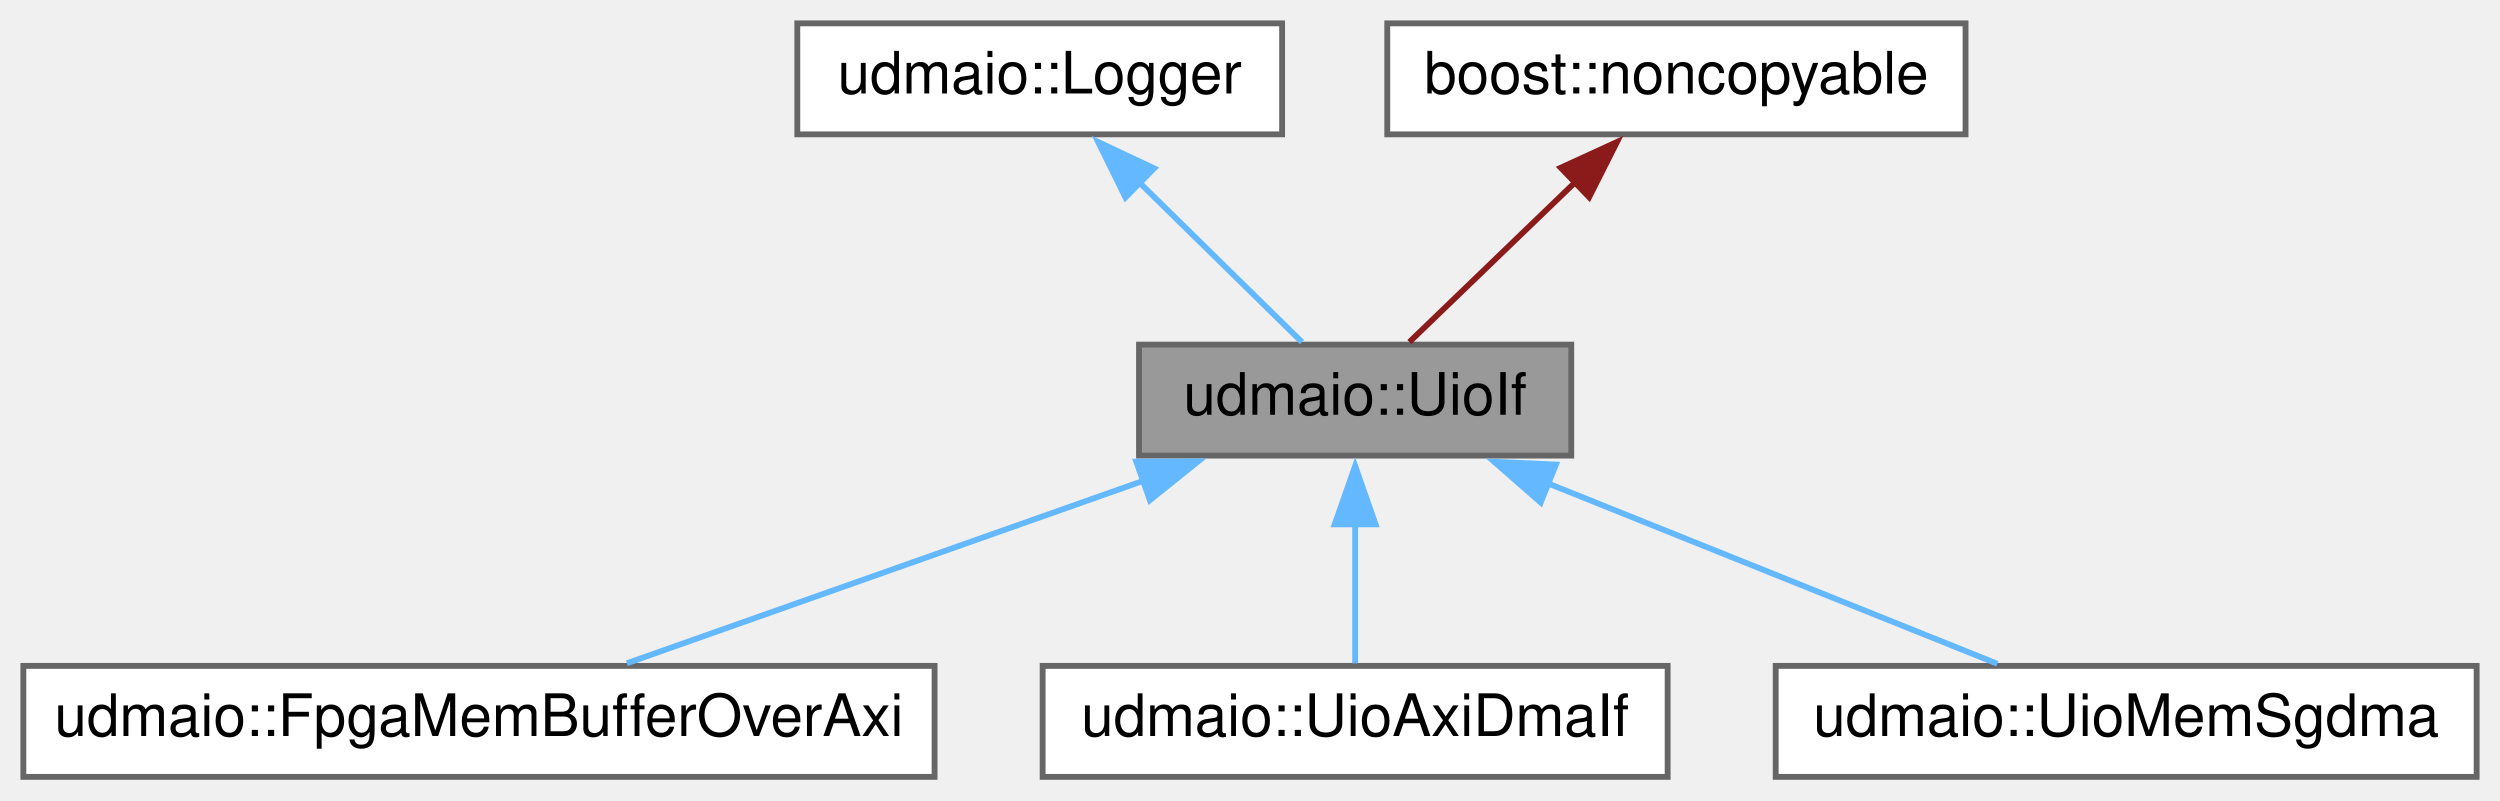
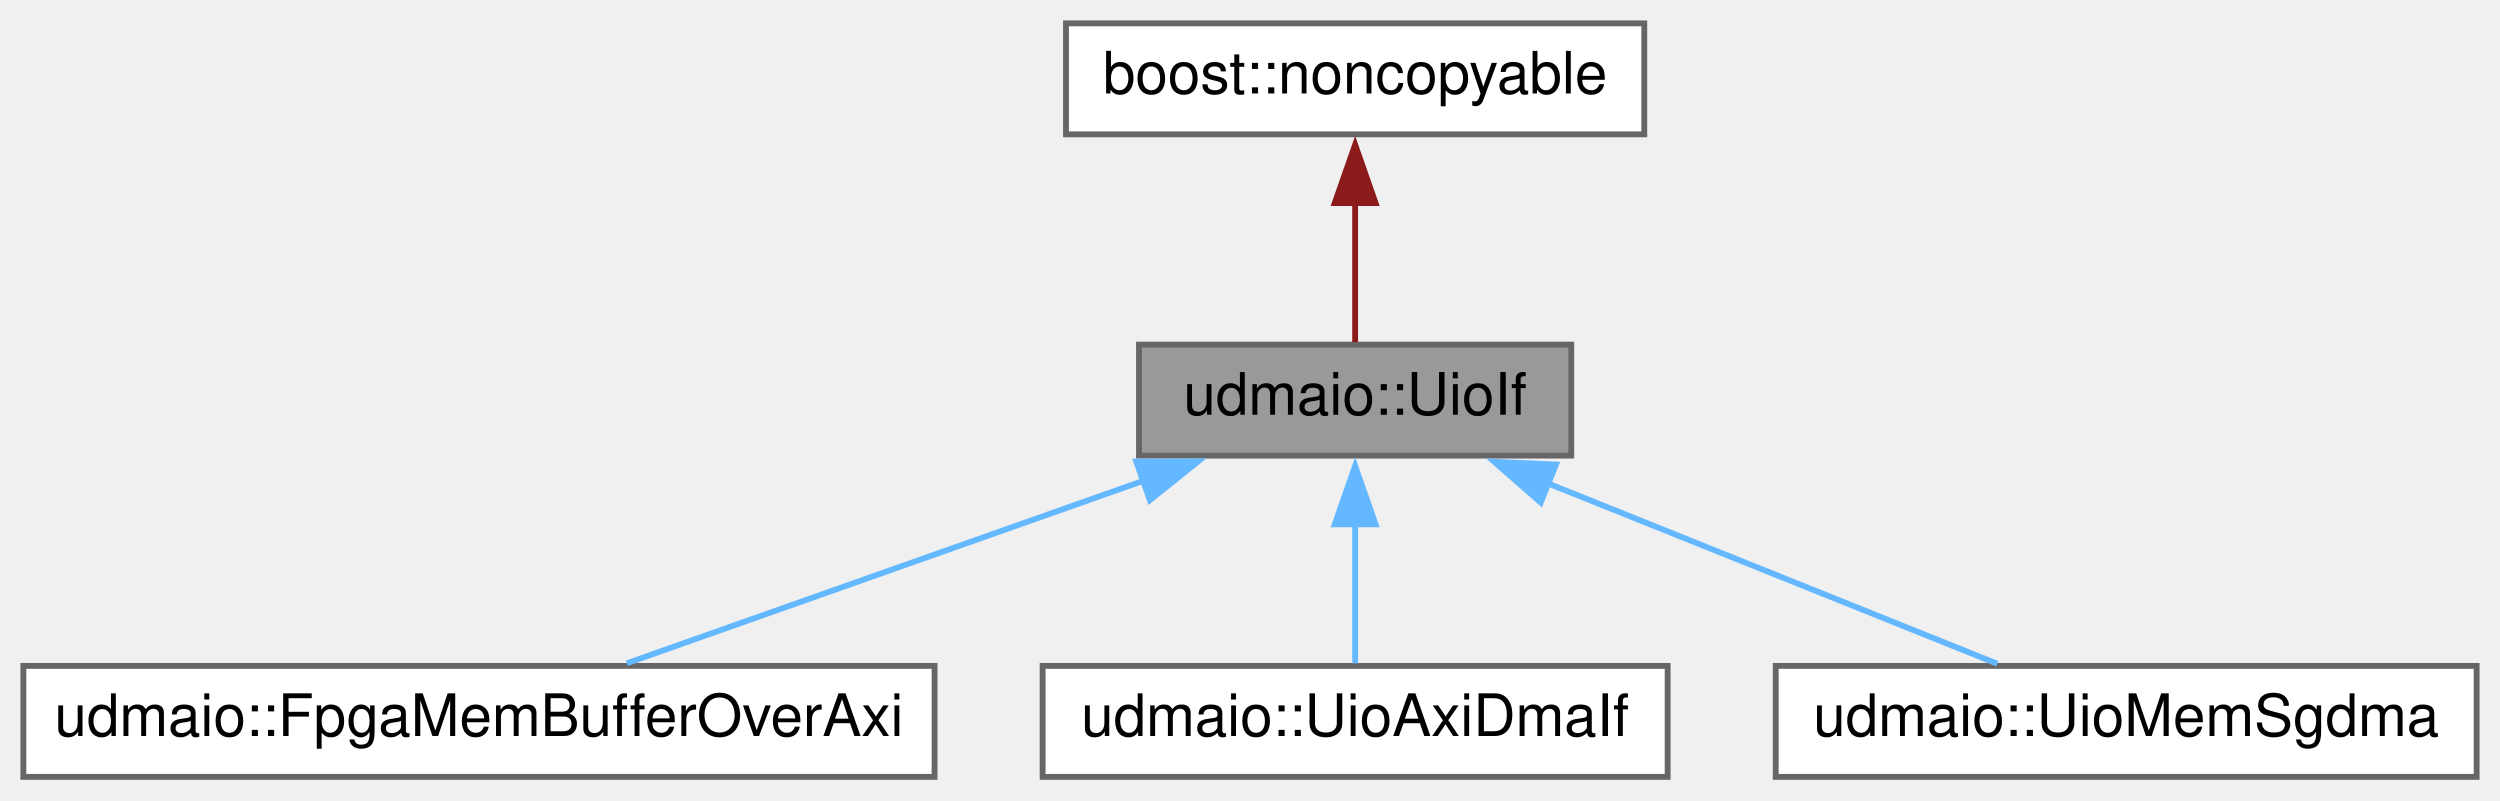
<svg xmlns="http://www.w3.org/2000/svg" xmlns:xlink="http://www.w3.org/1999/xlink" width="428pt" height="137pt" viewBox="0.00 0.00 428.00 137.00">
  <g id="graph0" class="graph" transform="scale(1 1) rotate(0) translate(4 133)">
    <g id="node1" class="node">
      <g id="a_node1">
        <a xlink:title="Base class for UIO interfaces.">
          <polygon fill="#999999" stroke="#666666" points="265,-74 191,-74 191,-55 265,-55 265,-74" />
          <text text-anchor="middle" x="228" y="-62" font-family="Helvetica,sans-Serif" font-size="10.00">udmaio::UioIf</text>
        </a>
      </g>
    </g>
-     <g id="node4" class="node">
-       <g id="a_node4">
+     <g id="node3" class="node">
+       <g id="a_node3">
        <a xlink:href="classudmaio_1_1_fpga_mem_buffer_over_axi.html" target="_top" xlink:title="DMA data buffer accessed over AXI/UIO, described w/ explicit address &amp; size.">
          <polygon fill="white" stroke="#666666" points="156,-19 0,-19 0,0 156,0 156,-19" />
          <text text-anchor="middle" x="78" y="-7" font-family="Helvetica,sans-Serif" font-size="10.00">udmaio::FpgaMemBufferOverAxi</text>
        </a>
      </g>
    </g>
-     <g id="edge3" class="edge">
+     <g id="edge2" class="edge">
      <path fill="none" stroke="#63b8ff" d="M191.85,-50.73C164.48,-41.06 127.59,-28.02 103.32,-19.45" />
      <polygon fill="#63b8ff" stroke="#63b8ff" points="190.53,-53.97 201.13,-54.01 192.86,-47.37 190.53,-53.97" />
    </g>
-     <g id="node5" class="node">
-       <g id="a_node5">
+     <g id="node4" class="node">
+       <g id="a_node4">
        <a xlink:href="classudmaio_1_1_uio_axi_dma_if.html" target="_top" xlink:title="Interface to AXI DMA Core.">
          <polygon fill="white" stroke="#666666" points="281.5,-19 174.5,-19 174.5,0 281.5,0 281.5,-19" />
          <text text-anchor="middle" x="228" y="-7" font-family="Helvetica,sans-Serif" font-size="10.00">udmaio::UioAxiDmaIf</text>
        </a>
      </g>
    </g>
-     <g id="edge4" class="edge">
+     <g id="edge3" class="edge">
      <path fill="none" stroke="#63b8ff" d="M228,-43.35C228,-35.1 228,-25.97 228,-19.44" />
      <polygon fill="#63b8ff" stroke="#63b8ff" points="224.5,-43.23 228,-53.23 231.5,-43.23 224.5,-43.23" />
    </g>
-     <g id="node6" class="node">
-       <g id="a_node6">
+     <g id="node5" class="node">
+       <g id="a_node5">
        <a xlink:href="classudmaio_1_1_uio_mem_sgdma.html" target="_top" xlink:title="Interface to AXI DMA scatter-gather buffers &amp; descriptors Uses a UioIf to access DMA descriptor memor...">
          <polygon fill="white" stroke="#666666" points="420,-19 300,-19 300,0 420,0 420,-19" />
          <text text-anchor="middle" x="360" y="-7" font-family="Helvetica,sans-Serif" font-size="10.00">udmaio::UioMemSgdma</text>
        </a>
      </g>
    </g>
-     <g id="edge5" class="edge">
+     <g id="edge4" class="edge">
      <path fill="none" stroke="#63b8ff" d="M260.82,-50.32C284.87,-40.67 316.88,-27.82 337.94,-19.36" />
      <polygon fill="#63b8ff" stroke="#63b8ff" points="259.77,-46.97 251.8,-53.95 262.38,-53.47 259.77,-46.97" />
    </g>
    <g id="node2" class="node">
      <g id="a_node2">
-         <a xlink:href="structudmaio_1_1_logger.html" target="_top" xlink:title=" ">
-           <polygon fill="white" stroke="#666666" points="215.5,-129 132.5,-129 132.5,-110 215.5,-110 215.5,-129" />
-           <text text-anchor="middle" x="174" y="-117" font-family="Helvetica,sans-Serif" font-size="10.00">udmaio::Logger</text>
+         <a xlink:title=" ">
+           <polygon fill="white" stroke="#666666" points="277.5,-129 178.5,-129 178.5,-110 277.5,-110 277.5,-129" />
+           <text text-anchor="middle" x="228" y="-117" font-family="Helvetica,sans-Serif" font-size="10.00">boost::noncopyable</text>
        </a>
      </g>
    </g>
    <g id="edge1" class="edge">
-       <path fill="none" stroke="#63b8ff" d="M191.04,-101.78C200.26,-92.72 211.29,-81.9 218.89,-74.44" />
-       <polygon fill="#63b8ff" stroke="#63b8ff" points="188.68,-99.19 184,-108.69 193.59,-104.18 188.68,-99.19" />
-     </g>
-     <g id="node3" class="node">
-       <g id="a_node3">
-         <a xlink:title=" ">
-           <polygon fill="white" stroke="#666666" points="332.5,-129 233.5,-129 233.5,-110 332.5,-110 332.5,-129" />
-           <text text-anchor="middle" x="283" y="-117" font-family="Helvetica,sans-Serif" font-size="10.00">boost::noncopyable</text>
-         </a>
-       </g>
-     </g>
-     <g id="edge2" class="edge">
-       <path fill="none" stroke="#8b1a1a" d="M265.65,-101.78C256.25,-92.72 245.02,-81.9 237.28,-74.44" />
-       <polygon fill="#8b1a1a" stroke="#8b1a1a" points="263.2,-104.28 272.83,-108.7 268.06,-99.24 263.2,-104.28" />
+       <path fill="none" stroke="#8b1a1a" d="M228,-98.35C228,-90.1 228,-80.97 228,-74.44" />
+       <polygon fill="#8b1a1a" stroke="#8b1a1a" points="224.5,-98.23 228,-108.23 231.5,-98.23 224.5,-98.23" />
    </g>
  </g>
</svg>
